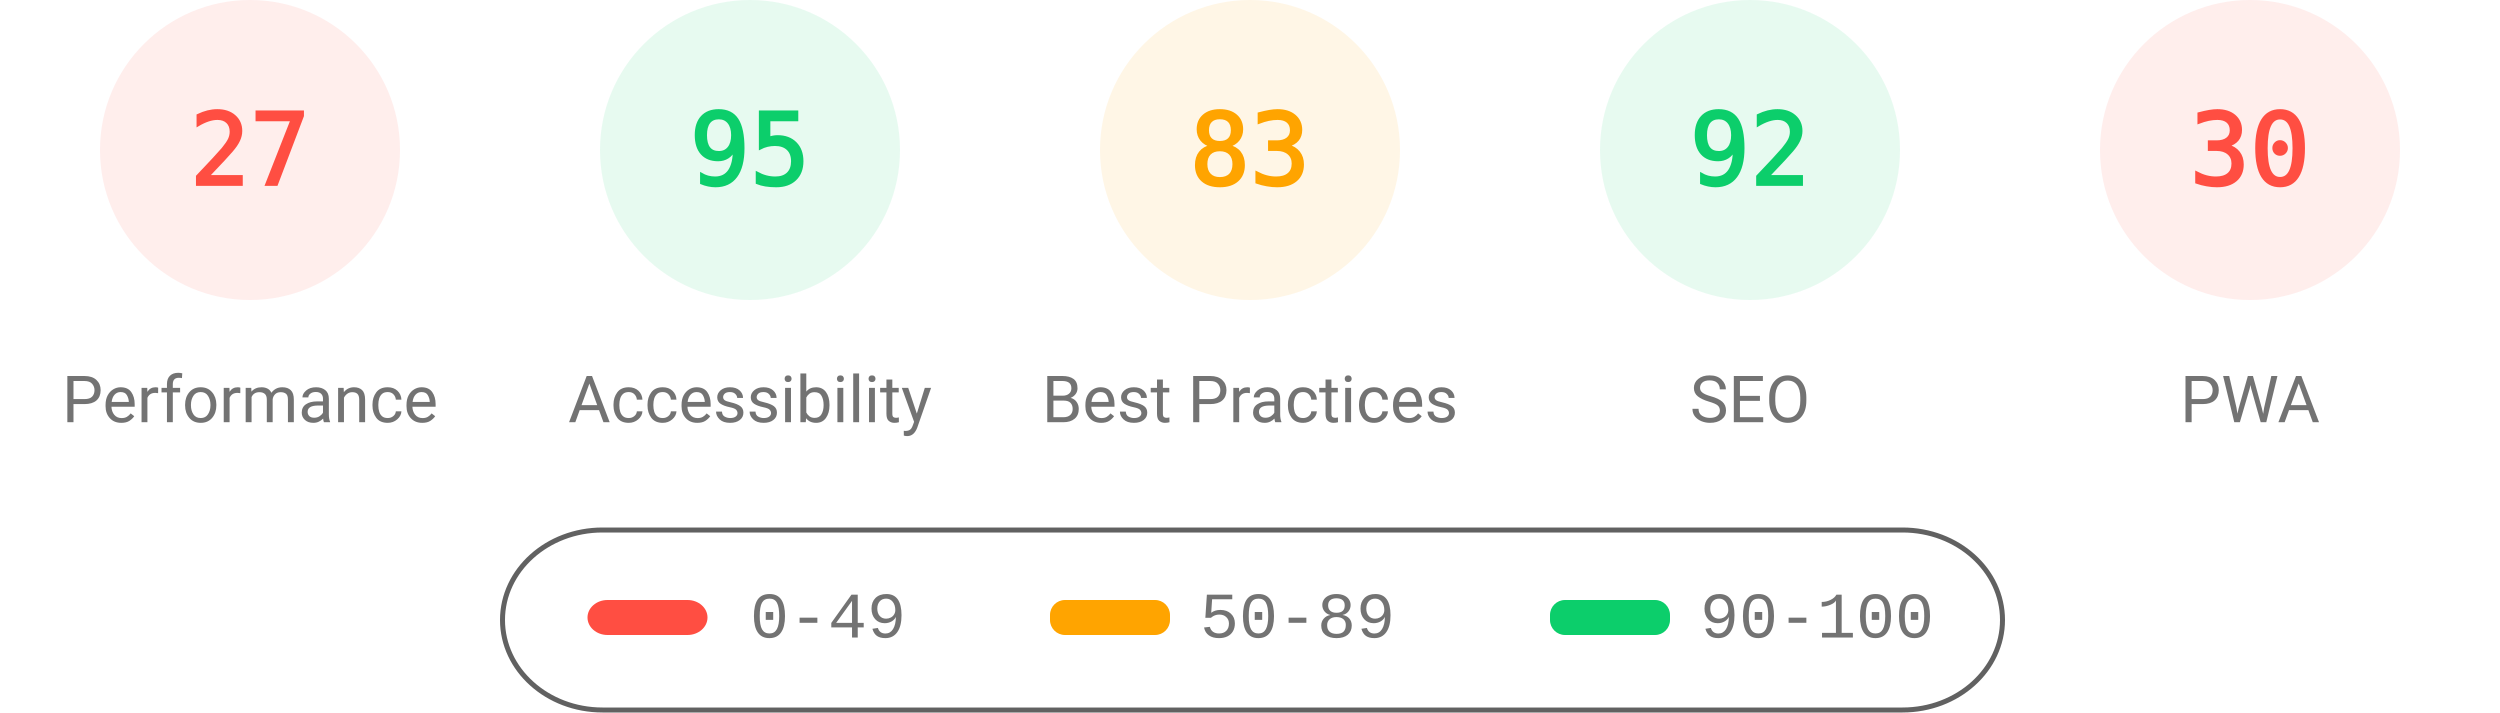
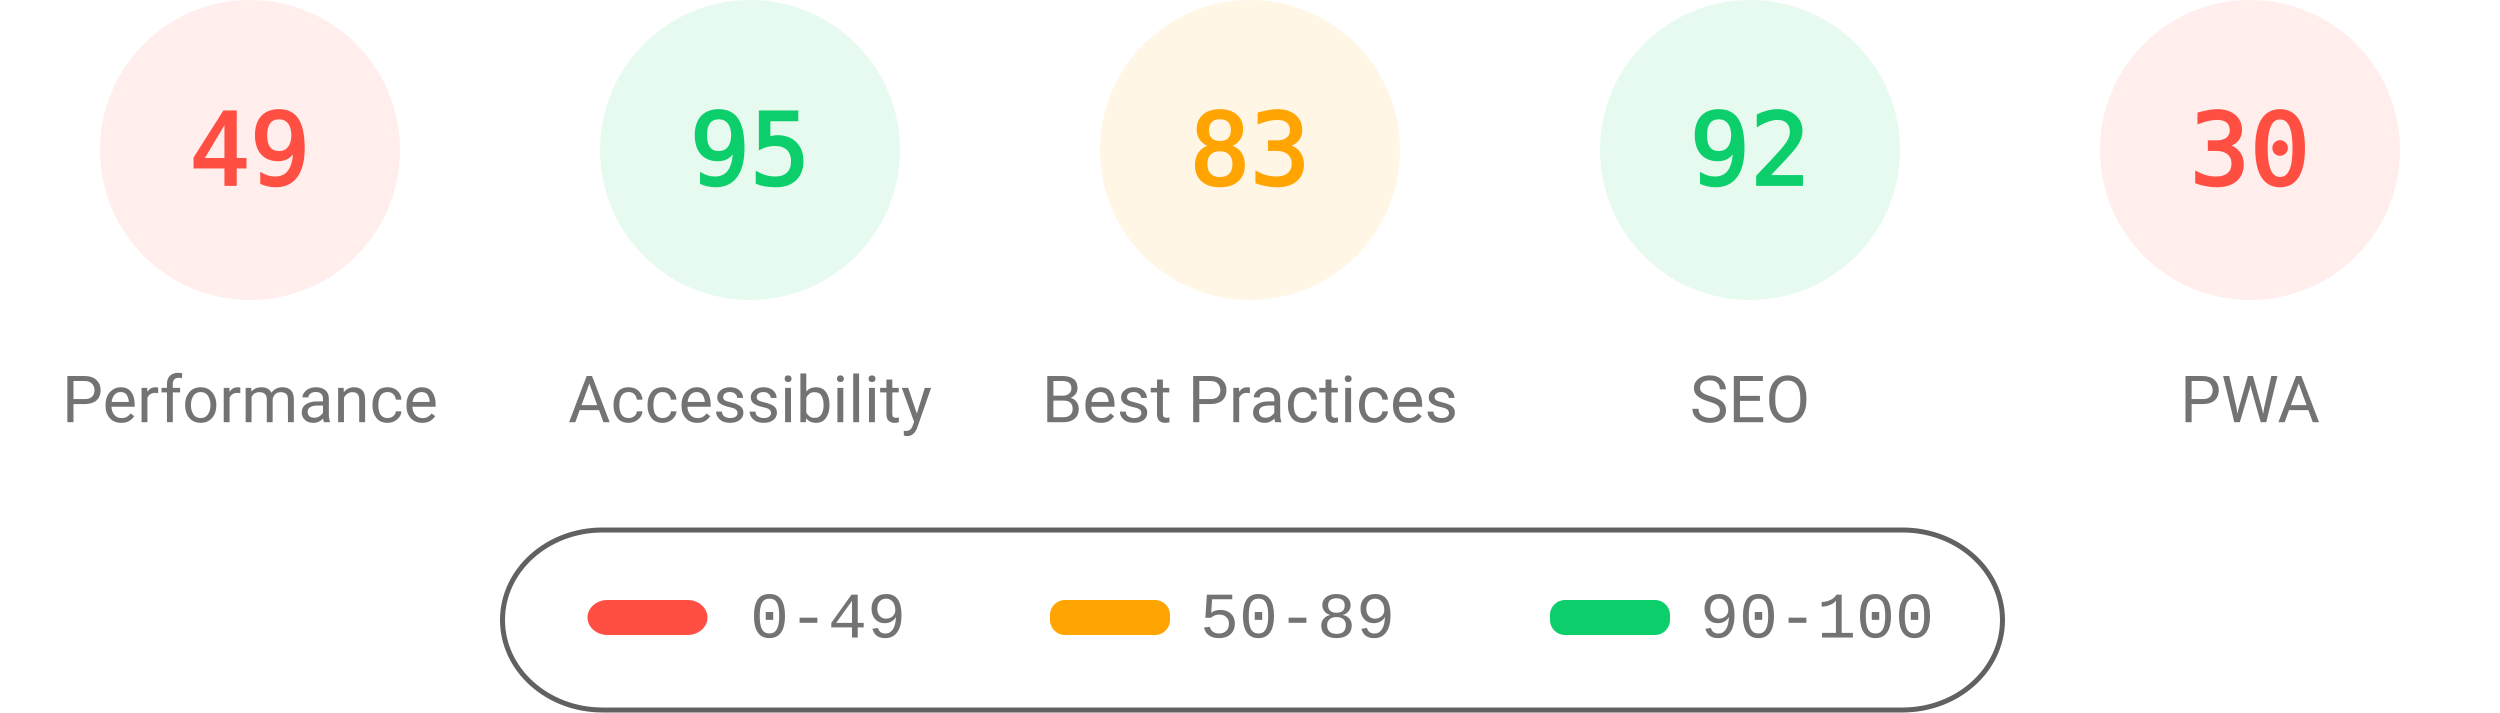
<svg xmlns="http://www.w3.org/2000/svg" fill="none" width="1000" height="285">
  <style>.gauge-base{opacity:.1}.gauge-arc{fill:none;animation-delay:250ms;stroke-linecap:round;transform:rotate(-90deg);transform-origin:100px 60px;animation:load-gauge 1s ease forwards}.guage-text{font-size:40px;font-family:monospace;text-align:center}.guage-red{color:#ff4e42;fill:#ff4e42;stroke:#ff4e42}.guage-orange{color:#ffa400;fill:#ffa400;stroke:#ffa400}.guage-green{color:#0cce6b;fill:#0cce6b;stroke:#0cce6b}.guage-undefined{color:#5c5c5c;fill:#5c5c5c;stroke:#5c5c5c}.guage-title{color:#737373;fill:#737373;stroke:none;font-size:26px;line-height:26px;font-family:Roboto,Halvetica,Arial,sans-serif}@keyframes load-gauge{from{stroke-dasharray:0 352.858}}</style>
  <svg class="guage-div guage-perf guage-red" viewBox="0 0 200 200" width="200" height="200">
    <circle class="gauge-base" r="56" cx="100" cy="60" stroke-width="8" />
-     <circle class="gauge-arc guage-arc-1" r="56" cx="100" cy="60" stroke-width="8" style="stroke-dasharray:95.002,351.858" />
-     <text class="guage-text" x="100" y="60" alignment-baseline="central" dominant-baseline="central" text-anchor="middle">27</text>
+     <circle class="gauge-arc guage-arc-1" r="56" cx="100" cy="60" stroke-width="8" style="stroke-dasharray:172.41,351.858" />
+     <text class="guage-text" x="100" y="60" alignment-baseline="central" dominant-baseline="central" text-anchor="middle">49</text>
    <text class="guage-title" x="100" y="160" alignment-baseline="central" dominant-baseline="central" text-anchor="middle">Performance</text>
  </svg>
  <svg class="guage-div guage-acc guage-green" viewBox="0 0 200 200" width="200" height="200" x="200">
    <circle class="gauge-base" r="56" cx="100" cy="60" stroke-width="8" />
    <circle class="gauge-arc guage-arc-2" r="56" cx="100" cy="60" stroke-width="8" style="stroke-dasharray:334.265,351.858" />
    <text class="guage-text" x="100" y="60" alignment-baseline="central" dominant-baseline="central" text-anchor="middle">95</text>
    <text class="guage-title" x="100" y="160" alignment-baseline="central" dominant-baseline="central" text-anchor="middle">Accessibility</text>
  </svg>
  <svg class="guage-div guage-best guage-orange" viewBox="0 0 200 200" width="200" height="200" x="400">
    <circle class="gauge-base" r="56" cx="100" cy="60" stroke-width="8" />
    <circle class="gauge-arc guage-arc-3" r="56" cx="100" cy="60" stroke-width="8" style="stroke-dasharray:292.042,351.858" />
    <text class="guage-text" x="100" y="60" alignment-baseline="central" dominant-baseline="central" text-anchor="middle">83</text>
    <text class="guage-title" x="100" y="160" alignment-baseline="central" dominant-baseline="central" text-anchor="middle">Best Practices</text>
  </svg>
  <svg class="guage-div guage-seo guage-green" viewBox="0 0 200 200" width="200" height="200" x="600">
    <circle class="gauge-base" r="56" cx="100" cy="60" stroke-width="8" />
    <circle class="gauge-arc guage-arc-4" r="56" cx="100" cy="60" stroke-width="8" style="stroke-dasharray:323.709,351.858" />
    <text class="guage-text" x="100" y="60" alignment-baseline="central" dominant-baseline="central" text-anchor="middle">92</text>
    <text class="guage-title" x="100" y="160" alignment-baseline="central" dominant-baseline="central" text-anchor="middle">SEO</text>
  </svg>
  <svg class="guage-div guage-pwa guage-red" viewBox="0 0 200 200" width="200" height="200" x="800">
    <circle class="gauge-base" r="56" cx="100" cy="60" stroke-width="8" />
    <circle class="gauge-arc guage-arc-4" r="56" cx="100" cy="60" stroke-width="8" style="stroke-dasharray:105.557,351.858" />
    <text class="guage-text" x="100" y="60" alignment-baseline="central" dominant-baseline="central" text-anchor="middle">30</text>
    <text class="guage-title" x="100" y="160" alignment-baseline="central" dominant-baseline="central" text-anchor="middle">PWA</text>
  </svg>
  <svg width="604" height="76" x="200" y="210">
    <path fill="none" id="canvas_background" d="M-1-1h604v80H-1z" />
    <rect fill-opacity="0" stroke="#616161" stroke-width="2" rx="40" id="svg_2" height="72" width="600" y="2" x="1" fill="#000" />
    <rect stroke="#000" rx="8" id="svg_3" height="14" width="48" y="30" x="35" stroke-opacity="null" stroke-width="0" fill="#ff4e42" />
    <rect stroke="#000" rx="6" id="svg_4" height="14" width="48" y="30" x="220" stroke-opacity="null" stroke-width="0" fill="#ffa400" />
    <rect stroke="#000" rx="6" id="svg_5" height="14" width="48" y="30" x="420" stroke-opacity="null" stroke-width="0" fill="#0cce6b" />
    <text xml:space="preserve" text-anchor="start" font-family="'Courier New', Courier, monospace" font-size="26" id="svg_6" y="45" x="100" stroke-opacity="null" stroke-width="0" stroke="#000" fill="#737373">0-49</text>
    <text xml:space="preserve" text-anchor="start" font-family="'Courier New', Courier, monospace" font-size="26" id="svg_7" y="45" x="280" stroke-opacity="null" stroke-width="0" stroke="#000" fill="#737373">50-89</text>
    <text xml:space="preserve" text-anchor="start" font-family="'Courier New', Courier, monospace" font-size="26" id="svg_8" y="45" x="480" stroke-opacity="null" stroke-width="0" stroke="#000" fill="#737373">90-100</text>
  </svg>
</svg>
